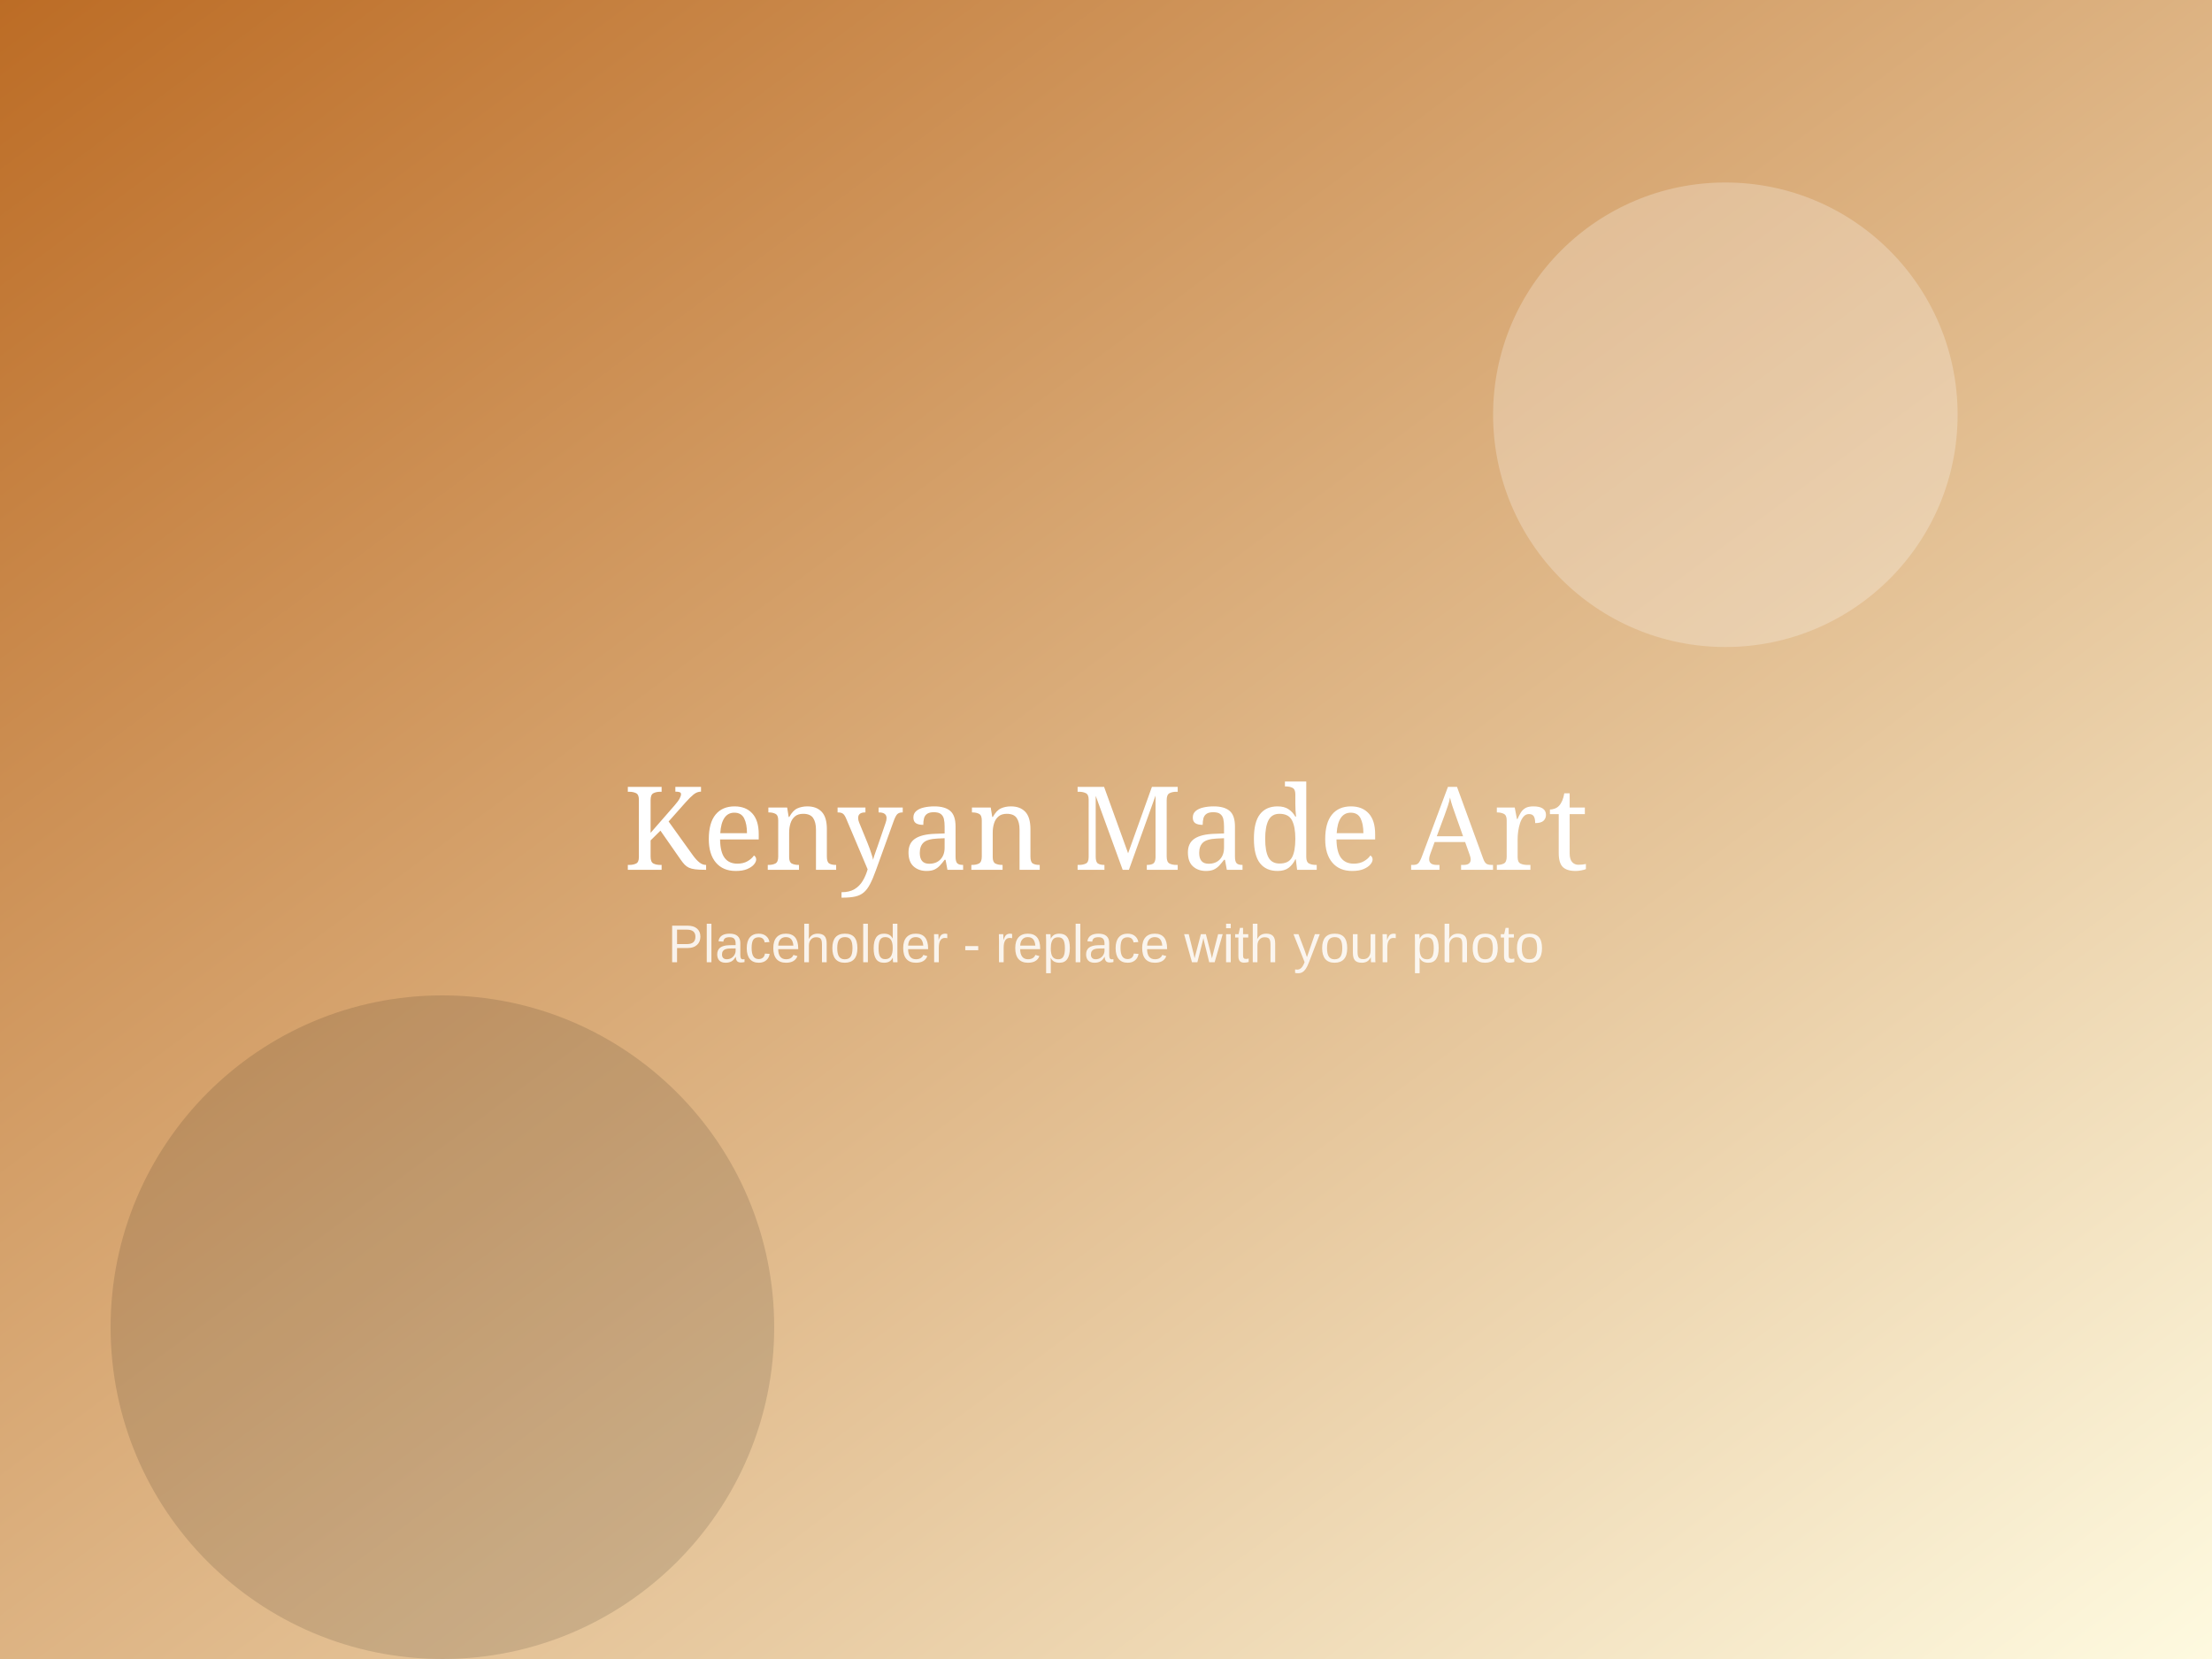
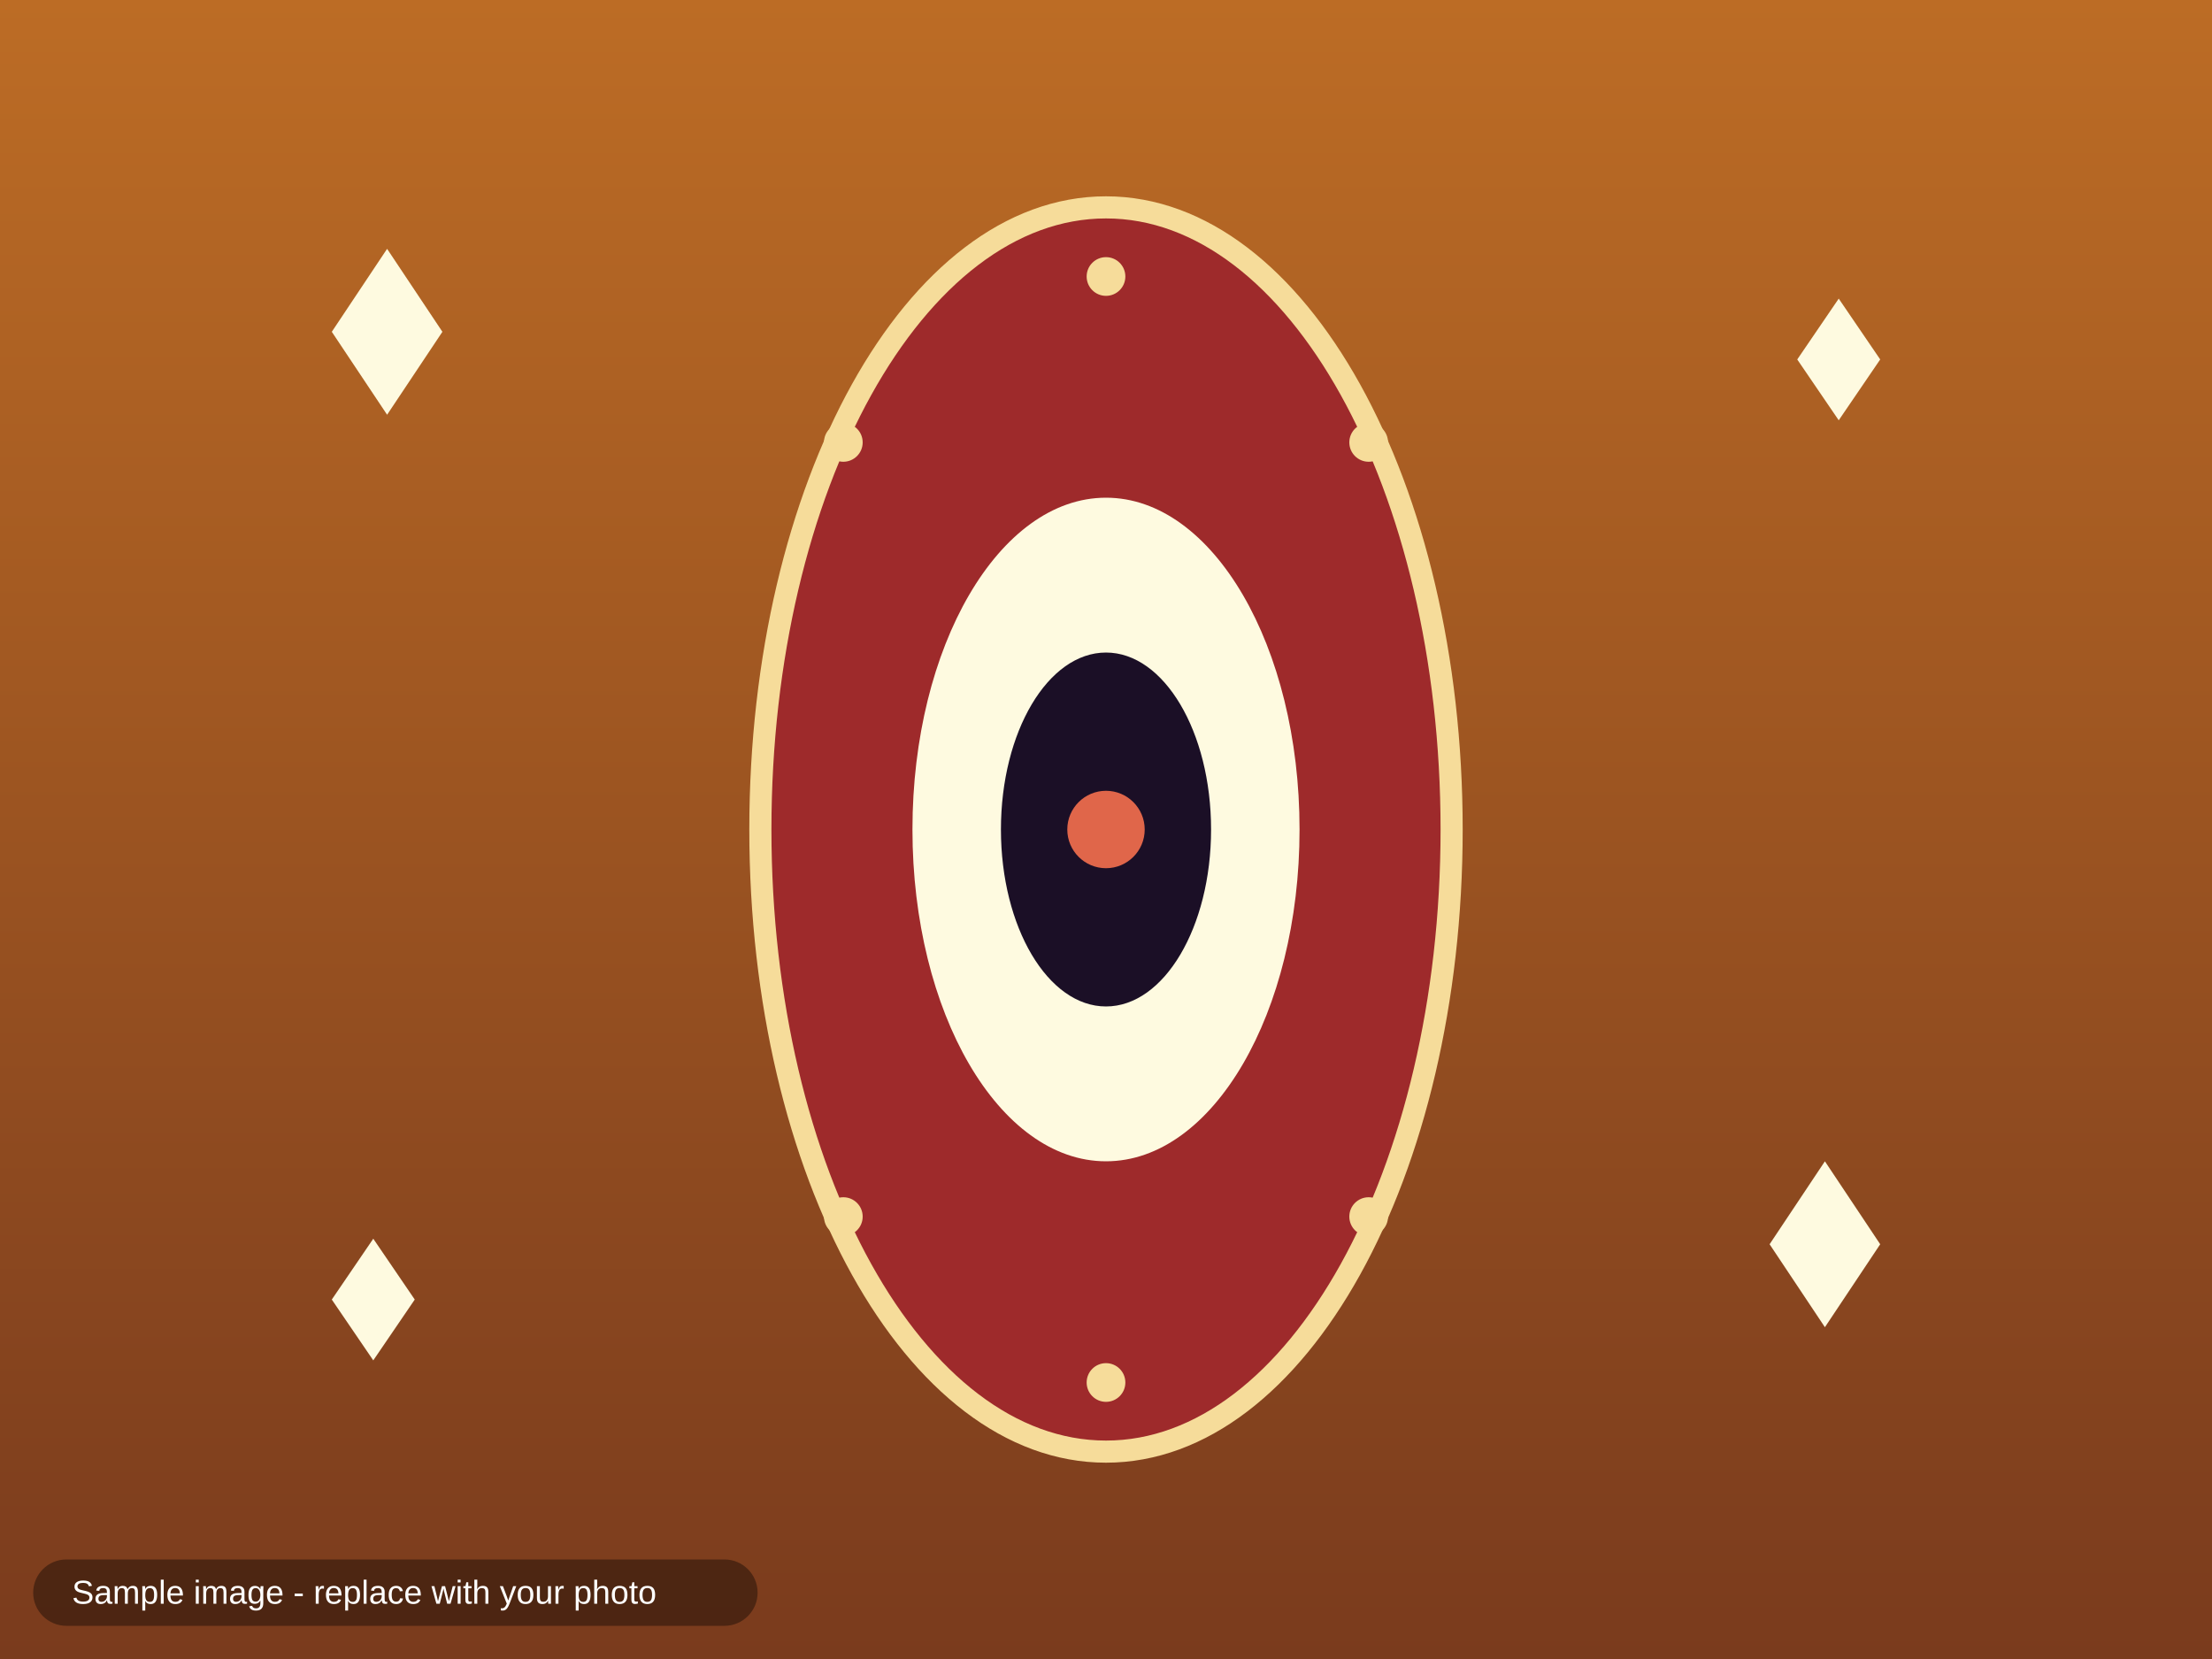
<svg xmlns="http://www.w3.org/2000/svg" viewBox="0 0 800 600" width="800" height="600">
  <defs>
-     <linearGradient id="g" x1="0" y1="0" x2="1" y2="1">
+     <linearGradient id="kb" x1="0" y1="0" x2="0" y2="1">
      <stop offset="0" stop-color="#bc6c25" />
-       <stop offset="1" stop-color="#fefae0" />
+       <stop offset="1" stop-color="#7a3b1d" />
    </linearGradient>
  </defs>
-   <rect width="800" height="600" fill="url(#g)" />
-   <circle cx="624.0" cy="150.0" r="84" fill="#ffffff" fill-opacity=".25" />
-   <circle cx="160.0" cy="480.0" r="120.0" fill="#000000" fill-opacity=".12" />
-   <text x="50%" y="50%" text-anchor="middle" dominant-baseline="middle" font-family="Georgia,serif" font-size="42" fill="#fff">Kenyan Made Art</text>
-   <text x="50%" y="348.0" text-anchor="middle" font-family="Arial,sans-serif" font-size="19.2" fill="#fff" fill-opacity=".85">Placeholder - replace with your photo</text>
+   <rect width="800" height="600" fill="url(#kb)" />
+   <ellipse cx="400" cy="300" rx="125" ry="225" fill="#9e2a2b" />
+   <ellipse cx="400" cy="300" rx="125" ry="225" fill="none" stroke="#f6dc9a" stroke-width="8" />
+   <ellipse cx="400" cy="300" rx="70" ry="120" fill="#fefae0" />
+   <ellipse cx="400" cy="300" rx="38" ry="64" fill="#1b0f26" />
+   <circle cx="400" cy="300" r="14" fill="#e0664a" />
+   <circle cx="305" cy="160" r="7" fill="#f6dc9a" />
+   <circle cx="495" cy="160" r="7" fill="#f6dc9a" />
+   <circle cx="305" cy="440" r="7" fill="#f6dc9a" />
+   <circle cx="495" cy="440" r="7" fill="#f6dc9a" />
+   <circle cx="400" cy="100" r="7" fill="#f6dc9a" />
+   <circle cx="400" cy="500" r="7" fill="#f6dc9a" />
+   <g fill="#fefae0">
+     <path d="M120 120 l20 -30 l20 30 l-20 30z" />
+     <path d="M640 450 l20 -30 l20 30 l-20 30z" />
+     <path d="M120 470 l15 -22 l15 22 l-15 22z" />
+     <path d="M650 130 l15 -22 l15 22 l-15 22z" />
+   </g>
+   <rect x="12" y="564" width="262" height="24" rx="12" fill="#000" fill-opacity=".38" />
+   <text x="26" y="580" font-family="Arial,sans-serif" font-size="12" fill="#fff">Sample image - replace with your photo</text>
</svg>
